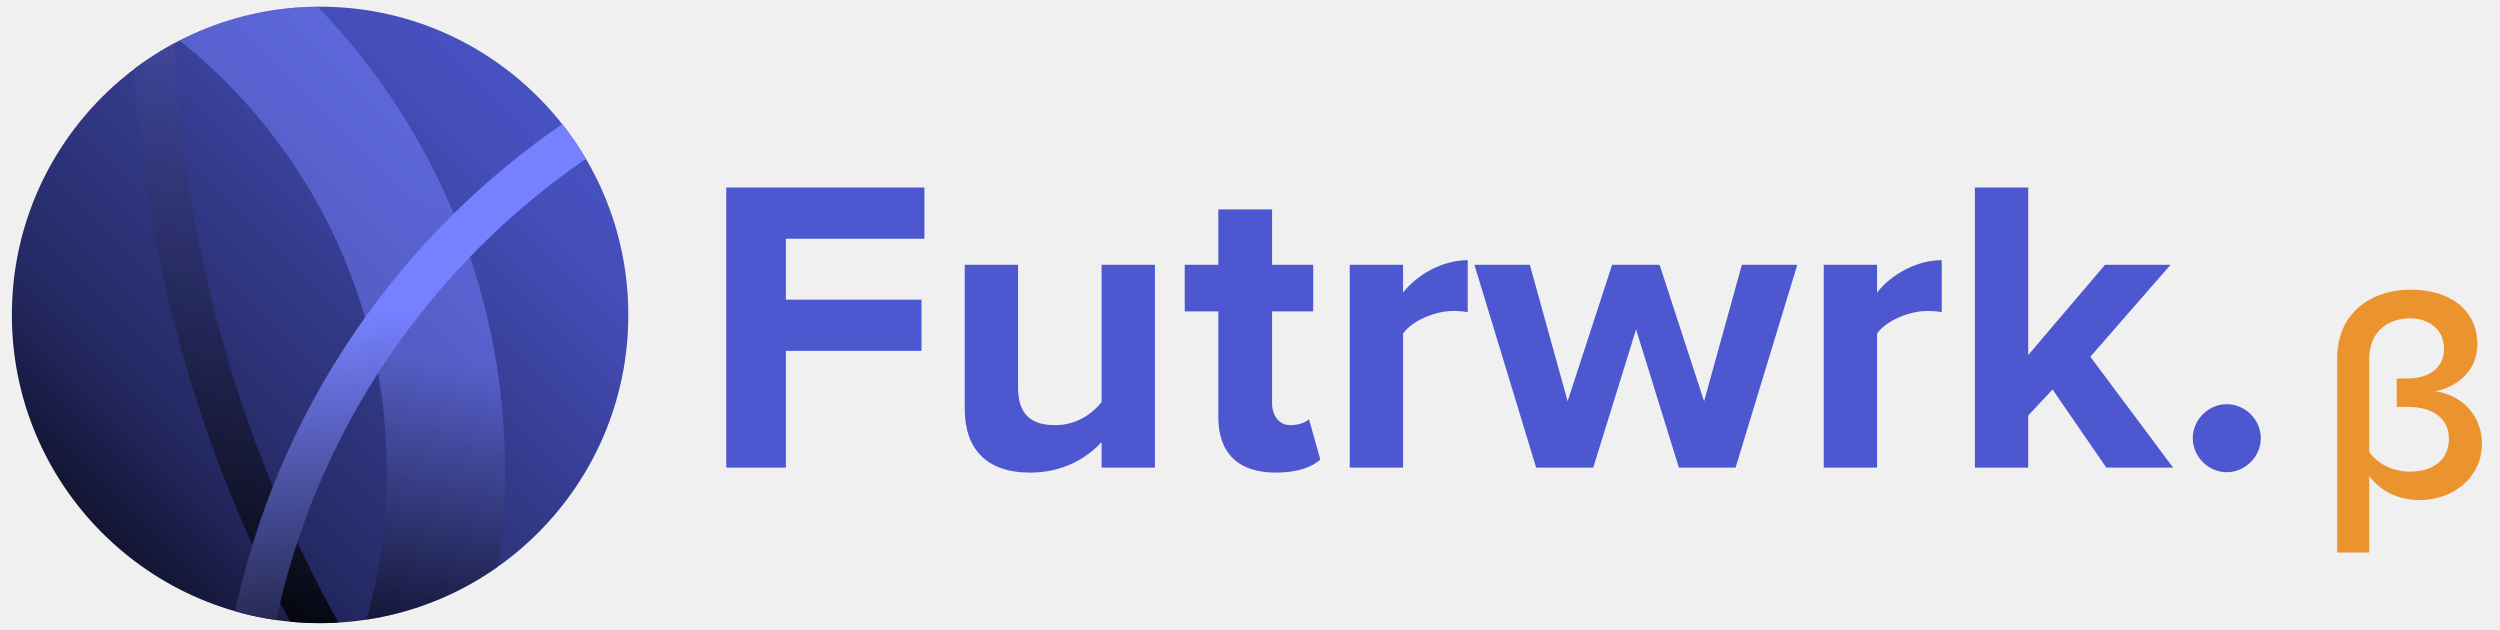
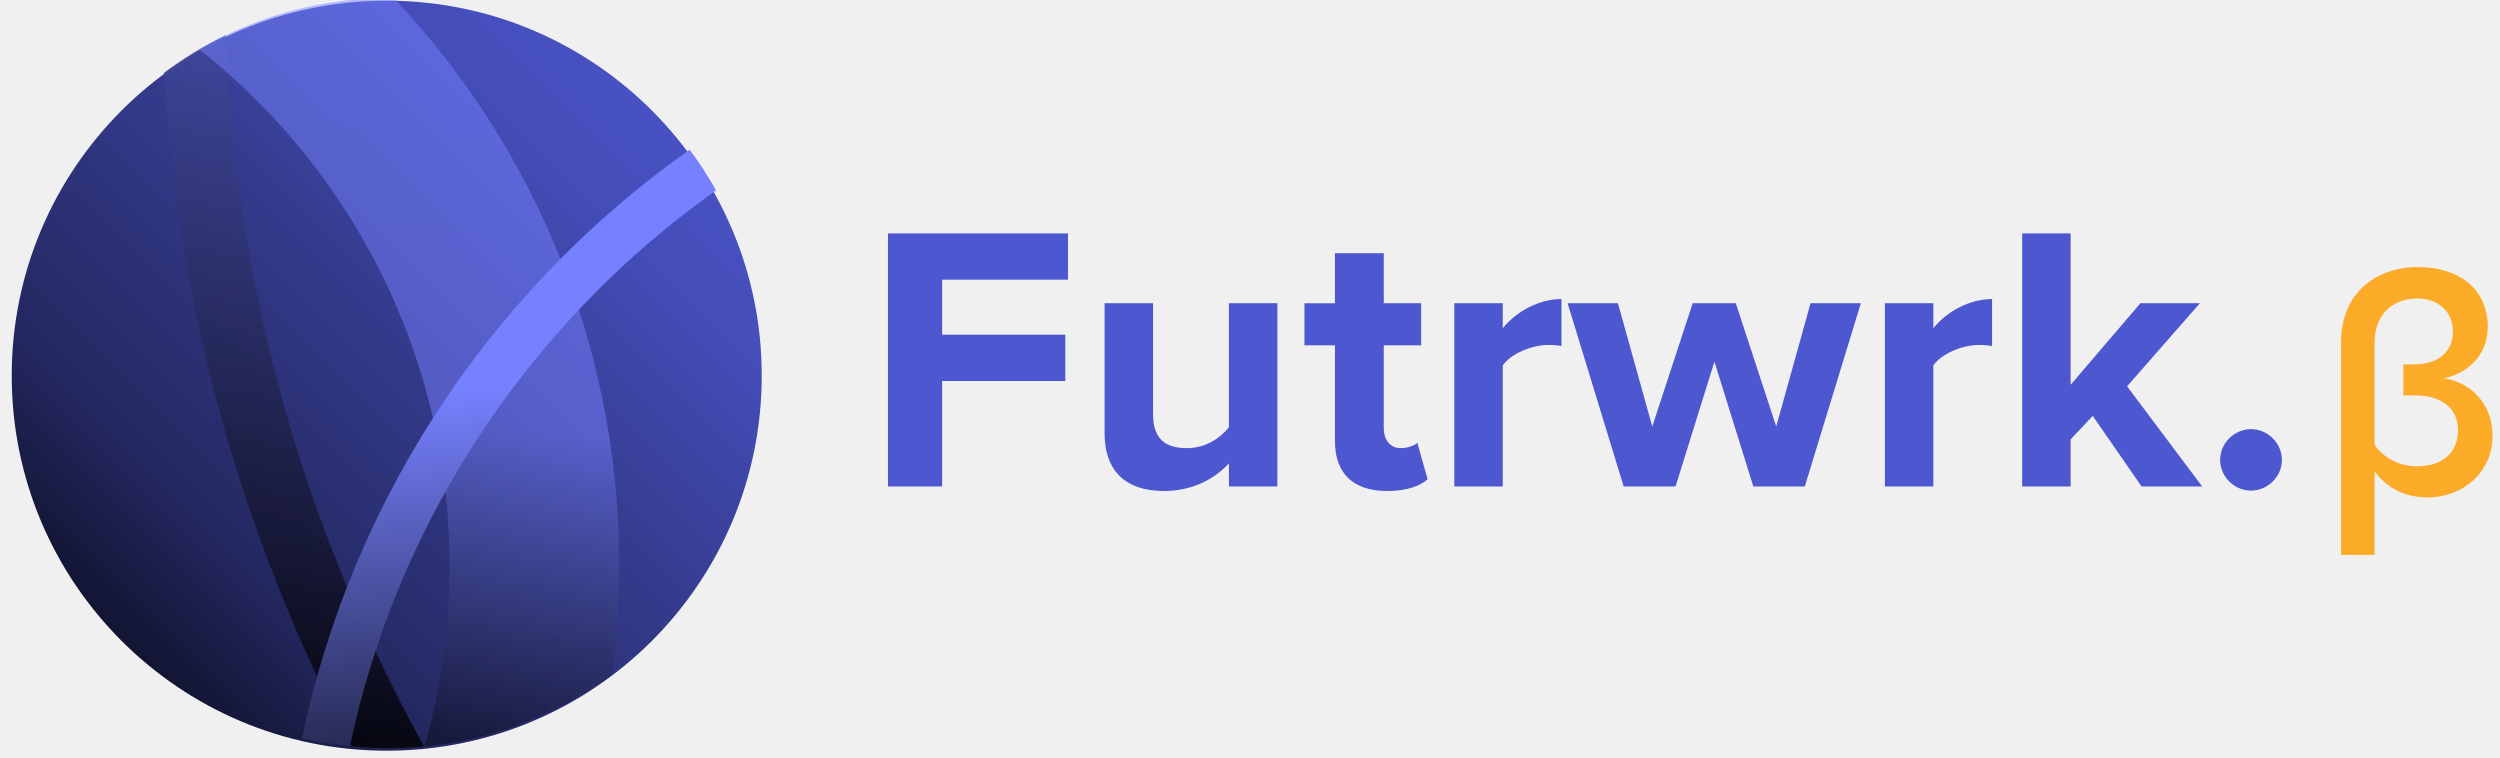
- <svg xmlns="http://www.w3.org/2000/svg" xmlns:xlink="http://www.w3.org/1999/xlink" width="131" height="33" viewBox="0 0 131 33">
+ <svg xmlns="http://www.w3.org/2000/svg" viewBox="0 0 165 50" width="165" height="50">
  <defs>
-     <linearGradient x1="0%" y1="100%" x2="100%" y2="0%" id="b">
-       <stop offset="0%" />
-       <stop stop-color="#242861" offset="28.715%" />
-       <stop stop-color="#333A8A" offset="52.628%" />
-       <stop stop-color="#444DB8" offset="75.404%" />
-       <stop stop-color="#4D57D0" offset="100%" />
+     <linearGradient x1="0%" y1="100%" x2="100%" y2="0%" id="a">
+       <stop offset="0" />
+       <stop stop-color="#242861" offset=".287" />
+       <stop stop-color="#333A8A" offset=".526" />
+       <stop stop-color="#444DB8" offset=".754" />
+       <stop stop-color="#4D57D0" offset="1" />
    </linearGradient>
-     <linearGradient x1="20.974%" y1="41.575%" x2="14.38%" y2="76.532%" id="c">
-       <stop stop-color="#6974FF" offset="0%" />
-       <stop stop-color="#6873FD" offset="2.163%" />
-       <stop offset="100%" />
-       <stop stop-color="#D4D7ED" offset="100%" />
-       <stop offset="100%" />
+     <linearGradient x1="20.974%" y1="41.575%" x2="14.38%" y2="76.532%" id="b">
+       <stop stop-color="#6974FF" offset="0" />
+       <stop stop-color="#6873FD" offset=".022" />
+       <stop offset="1" />
+       <stop stop-color="#D4D7ED" offset="1" />
+       <stop offset="1" />
    </linearGradient>
-     <linearGradient x1="47.781%" y1="9.647%" x2="42.732%" y2="58.032%" id="e">
-       <stop stop-color="#7681FF" offset="0%" />
-       <stop stop-color="#7580FD" offset="53.051%" />
-       <stop offset="100%" />
+     <linearGradient x1="47.781%" y1="9.647%" x2="42.732%" y2="58.032%" id="d">
+       <stop stop-color="#7681FF" offset="0" />
+       <stop stop-color="#7580FD" offset=".53" />
+       <stop offset="1" />
    </linearGradient>
-     <linearGradient x1="14.028%" y1="20.332%" x2="16.455%" y2="47.882%" id="f">
-       <stop stop-color="#7681FF" offset="0%" />
-       <stop offset="100%" />
+     <linearGradient x1="14.028%" y1="20.332%" x2="16.455%" y2="47.882%" id="e">
+       <stop stop-color="#7681FF" offset="0" />
+       <stop offset="1" />
    </linearGradient>
-     <circle id="a" cx="16.151" cy="16.151" r="16.151" />
  </defs>
  <g fill="none" fill-rule="evenodd">
-     <path d="M124.147 28.953v-4c.592.768 1.472 1.248 2.656 1.248 1.792 0 3.248-1.232 3.248-2.928 0-1.824-1.44-2.672-2.464-2.768 1.088-.192 2.224-1.024 2.224-2.448 0-1.792-1.376-2.88-3.52-2.88-1.824 0-3.824 1.04-3.824 3.616v10.16h1.68Zm0-5.264v-4.896c0-1.376.944-2.112 2.144-2.112.992 0 1.776.592 1.776 1.584 0 1.024-.8 1.568-1.92 1.568h-.56v1.488h.608c1.216 0 2.128.56 2.128 1.664 0 1.04-.736 1.728-2.064 1.728-.912 0-1.696-.448-2.112-1.024Z" fill="#EA8109" fill-opacity=".83" fill-rule="nonzero" />
-     <path d="M38.056 24.501h3.124v-6.116h7.106v-2.684H41.18v-3.19h7.26V9.827H38.056zm19.668 0h2.794V13.875h-2.794v7.194c-.484.616-1.342 1.21-2.42 1.21-1.188 0-1.958-.484-1.958-1.958v-6.446h-2.794v7.546c0 2.068 1.1 3.344 3.432 3.344 1.738 0 3.014-.792 3.74-1.606v1.342Zm9.13.264c1.166 0 1.914-.308 2.332-.682l-.594-2.112c-.154.154-.55.308-.968.308-.616 0-.968-.506-.968-1.166v-4.796h2.156v-2.442h-2.156v-2.904H63.84v2.904h-1.76v2.442h1.76v5.544c0 1.892 1.056 2.904 3.014 2.904Zm3.872-.264h2.794v-7.018c.462-.682 1.694-1.188 2.618-1.188.308 0 .572.022.77.066v-2.728c-1.32 0-2.64.748-3.388 1.694v-1.452h-2.794v10.626Zm17.248 0h2.97l3.234-10.626h-2.904l-1.98 7.15-2.332-7.15h-2.486l-2.332 7.15-1.98-7.15H77.26l3.234 10.626h2.992l2.244-7.238zm7.59 0h2.794v-7.018c.462-.682 1.694-1.188 2.618-1.188.308 0 .572.022.77.066v-2.728c-1.32 0-2.64.748-3.388 1.694v-1.452h-2.794v10.626Zm14.806 0h3.498l-4.334-5.808 4.202-4.818h-3.432l-4.026 4.73V9.827h-2.794v14.674h2.794v-2.728l1.276-1.364zm4.532-1.54c0 .968.814 1.782 1.782 1.782.968 0 1.782-.814 1.782-1.782 0-.968-.814-1.782-1.782-1.782-.968 0-1.782.814-1.782 1.782Z" fill="#4D57D0" fill-rule="nonzero" />
-     <g transform="translate(.622 .35)">
-       <mask id="d" fill="#fff">
-         <use xlink:href="#a" />
+     <g transform="translate(.774 .046)">
+       <mask id="c" fill="#fff">
+         <circle cx="24.868" cy="24.585" r="24.75" />
      </mask>
-       <use fill="url(#b)" xlink:href="#a" />
-       <path d="M77.771 69.129c38.89 0 70.416-31.527 70.416-70.417s-31.526-70.416-70.416-70.416S7.355-40.177 7.355-1.288a70.264 70.264 0 0 0 4.46 24.716c10.008 26.698 35.763 45.7 65.956 45.7Z" stroke="url(#c)" stroke-width="2.2" opacity=".896" mask="url(#d)" />
+       <circle cx="24.75" cy="24.75" r="24.75" fill="url(#a)" />
+       <path d="M119.841 105.936c59.595 0 107.908-48.313 107.908-107.909 0-59.596-48.313-107.909-107.909-107.909-59.596 0-107.909 48.313-107.909 107.909 0 13.327 2.417 26.09 6.835 37.875 15.338 40.913 54.805 70.034 101.074 70.034h.001Z" stroke="url(#b)" stroke-width="4.2" opacity=".896" mask="url(#c)" />
+       <path d="M-14.516 86.307a48.8 48.8 0 0 0 29.6-9.944c11.796-8.95 19.414-23.12 19.414-39.07 0-27.069-21.945-49.013-49.014-49.013-27.07 0-49.013 21.944-49.013 49.014 0 27.069 21.944 49.013 49.013 49.013Z" stroke="url(#d)" stroke-width="11.2" opacity=".503" mask="url(#c)" />
+       <path d="M81.342 123.702c34.206 0 61.934-27.728 61.934-61.933 0-18.649-8.242-35.373-21.282-46.727C111.116 5.57 96.899-.165 81.341-.165c-34.204 0-61.932 27.729-61.932 61.934s27.728 61.933 61.933 61.933Z" stroke="url(#e)" stroke-width="3.2" mask="url(#c)" />
    </g>
-     <path d="M-9.241 56.32a31.848 31.848 0 0 0 19.316-6.489c7.697-5.84 12.668-15.087 12.668-25.495 0-17.664-14.32-31.984-31.984-31.984-17.665 0-31.984 14.32-31.984 31.984S-26.905 56.32-9.241 56.32Z" stroke="url(#e)" stroke-width="6.2" opacity=".503" transform="translate(.622 .35)" mask="url(#d)" />
-     <path d="M52.294-1.1c-22.928 0-41.515 18.587-41.515 41.515S29.366 81.93 52.294 81.93s41.515-18.587 41.515-41.515c0-12.168-5.266-23.485-14.266-31.321A41.352 41.352 0 0 0 52.293-1.1Zm0 2.2a39.15 39.15 0 0 1 25.805 9.653c8.524 7.422 13.51 18.137 13.51 29.662 0 21.713-17.602 39.315-39.315 39.315-21.713 0-39.315-17.602-39.315-39.315C12.979 18.702 30.58 1.1 52.294 1.1Z" fill="url(#f)" fill-rule="nonzero" transform="translate(.622 .35)" mask="url(#d)" />
+     <path d="M58.606 32.106h3.574v-6.96h8.13V22.09h-8.13v-3.63h8.307v-3.054H58.606v16.7Zm22.503 0h3.197V20.013h-3.197V28.2c-.554.7-1.536 1.377-2.769 1.377-1.36 0-2.24-.551-2.24-2.228v-7.336h-3.197V28.6c0 2.354 1.259 3.806 3.927 3.806 1.988 0 3.448-.901 4.279-1.828v1.528Zm10.446.3c1.334 0 2.19-.35 2.668-.776l-.68-2.404c-.176.176-.629.35-1.107.35-.705 0-1.108-.575-1.108-1.326v-5.458h2.467v-2.78h-2.467v-3.303h-3.222v3.305h-2.013v2.779h2.013v6.31c0 2.15 1.21 3.303 3.45 3.303h-.001Zm4.43-.3h3.197v-7.987c.528-.776 1.938-1.352 2.995-1.352.352 0 .654.025.881.075v-3.106c-1.51 0-3.02.852-3.876 1.928v-1.651h-3.197v12.093Zm19.734 0h3.398l3.7-12.093h-3.321l-2.266 8.137-2.668-8.137h-2.844l-2.668 8.137-2.266-8.137h-3.322l3.7 12.093h3.423l2.568-8.238 2.567 8.238h-.001Zm8.684 0h3.197v-7.987c.528-.776 1.938-1.352 2.995-1.352.352 0 .654.025.881.075v-3.106c-1.51 0-3.02.852-3.876 1.928v-1.651h-3.197v12.093Zm16.94 0h4.002l-4.958-6.61 4.807-5.483h-3.926l-4.607 5.383v-9.99h-3.197v16.7h3.197v-3.105l1.46-1.552 3.222 4.657Zm5.185-1.753c0 1.102.932 2.028 2.04 2.028 1.107 0 2.038-.926 2.038-2.028 0-1.102-.931-2.028-2.039-2.028-1.107 0-2.039.926-2.039 2.028Z" fill="#4D57D0" />
+     <path d="M156.723 36.624v-5.517c.781 1.06 1.941 1.721 3.502 1.721 2.363 0 4.283-1.699 4.283-4.038 0-2.516-1.899-3.685-3.249-3.818 1.435-.264 2.933-1.412 2.933-3.376 0-2.471-1.815-3.972-4.642-3.972-2.405 0-5.042 1.434-5.042 4.987v14.013h2.215Zm0-7.26v-6.753c0-1.898 1.245-2.913 2.827-2.913 1.308 0 2.342.817 2.342 2.185 0 1.412-1.055 2.163-2.532 2.163h-.738v2.052h.802c1.603 0 2.806.772 2.806 2.295 0 1.434-.971 2.383-2.722 2.383-1.203 0-2.236-.618-2.785-1.412Z" fill="#FF9E00" fill-opacity=".83" />
  </g>
</svg>
